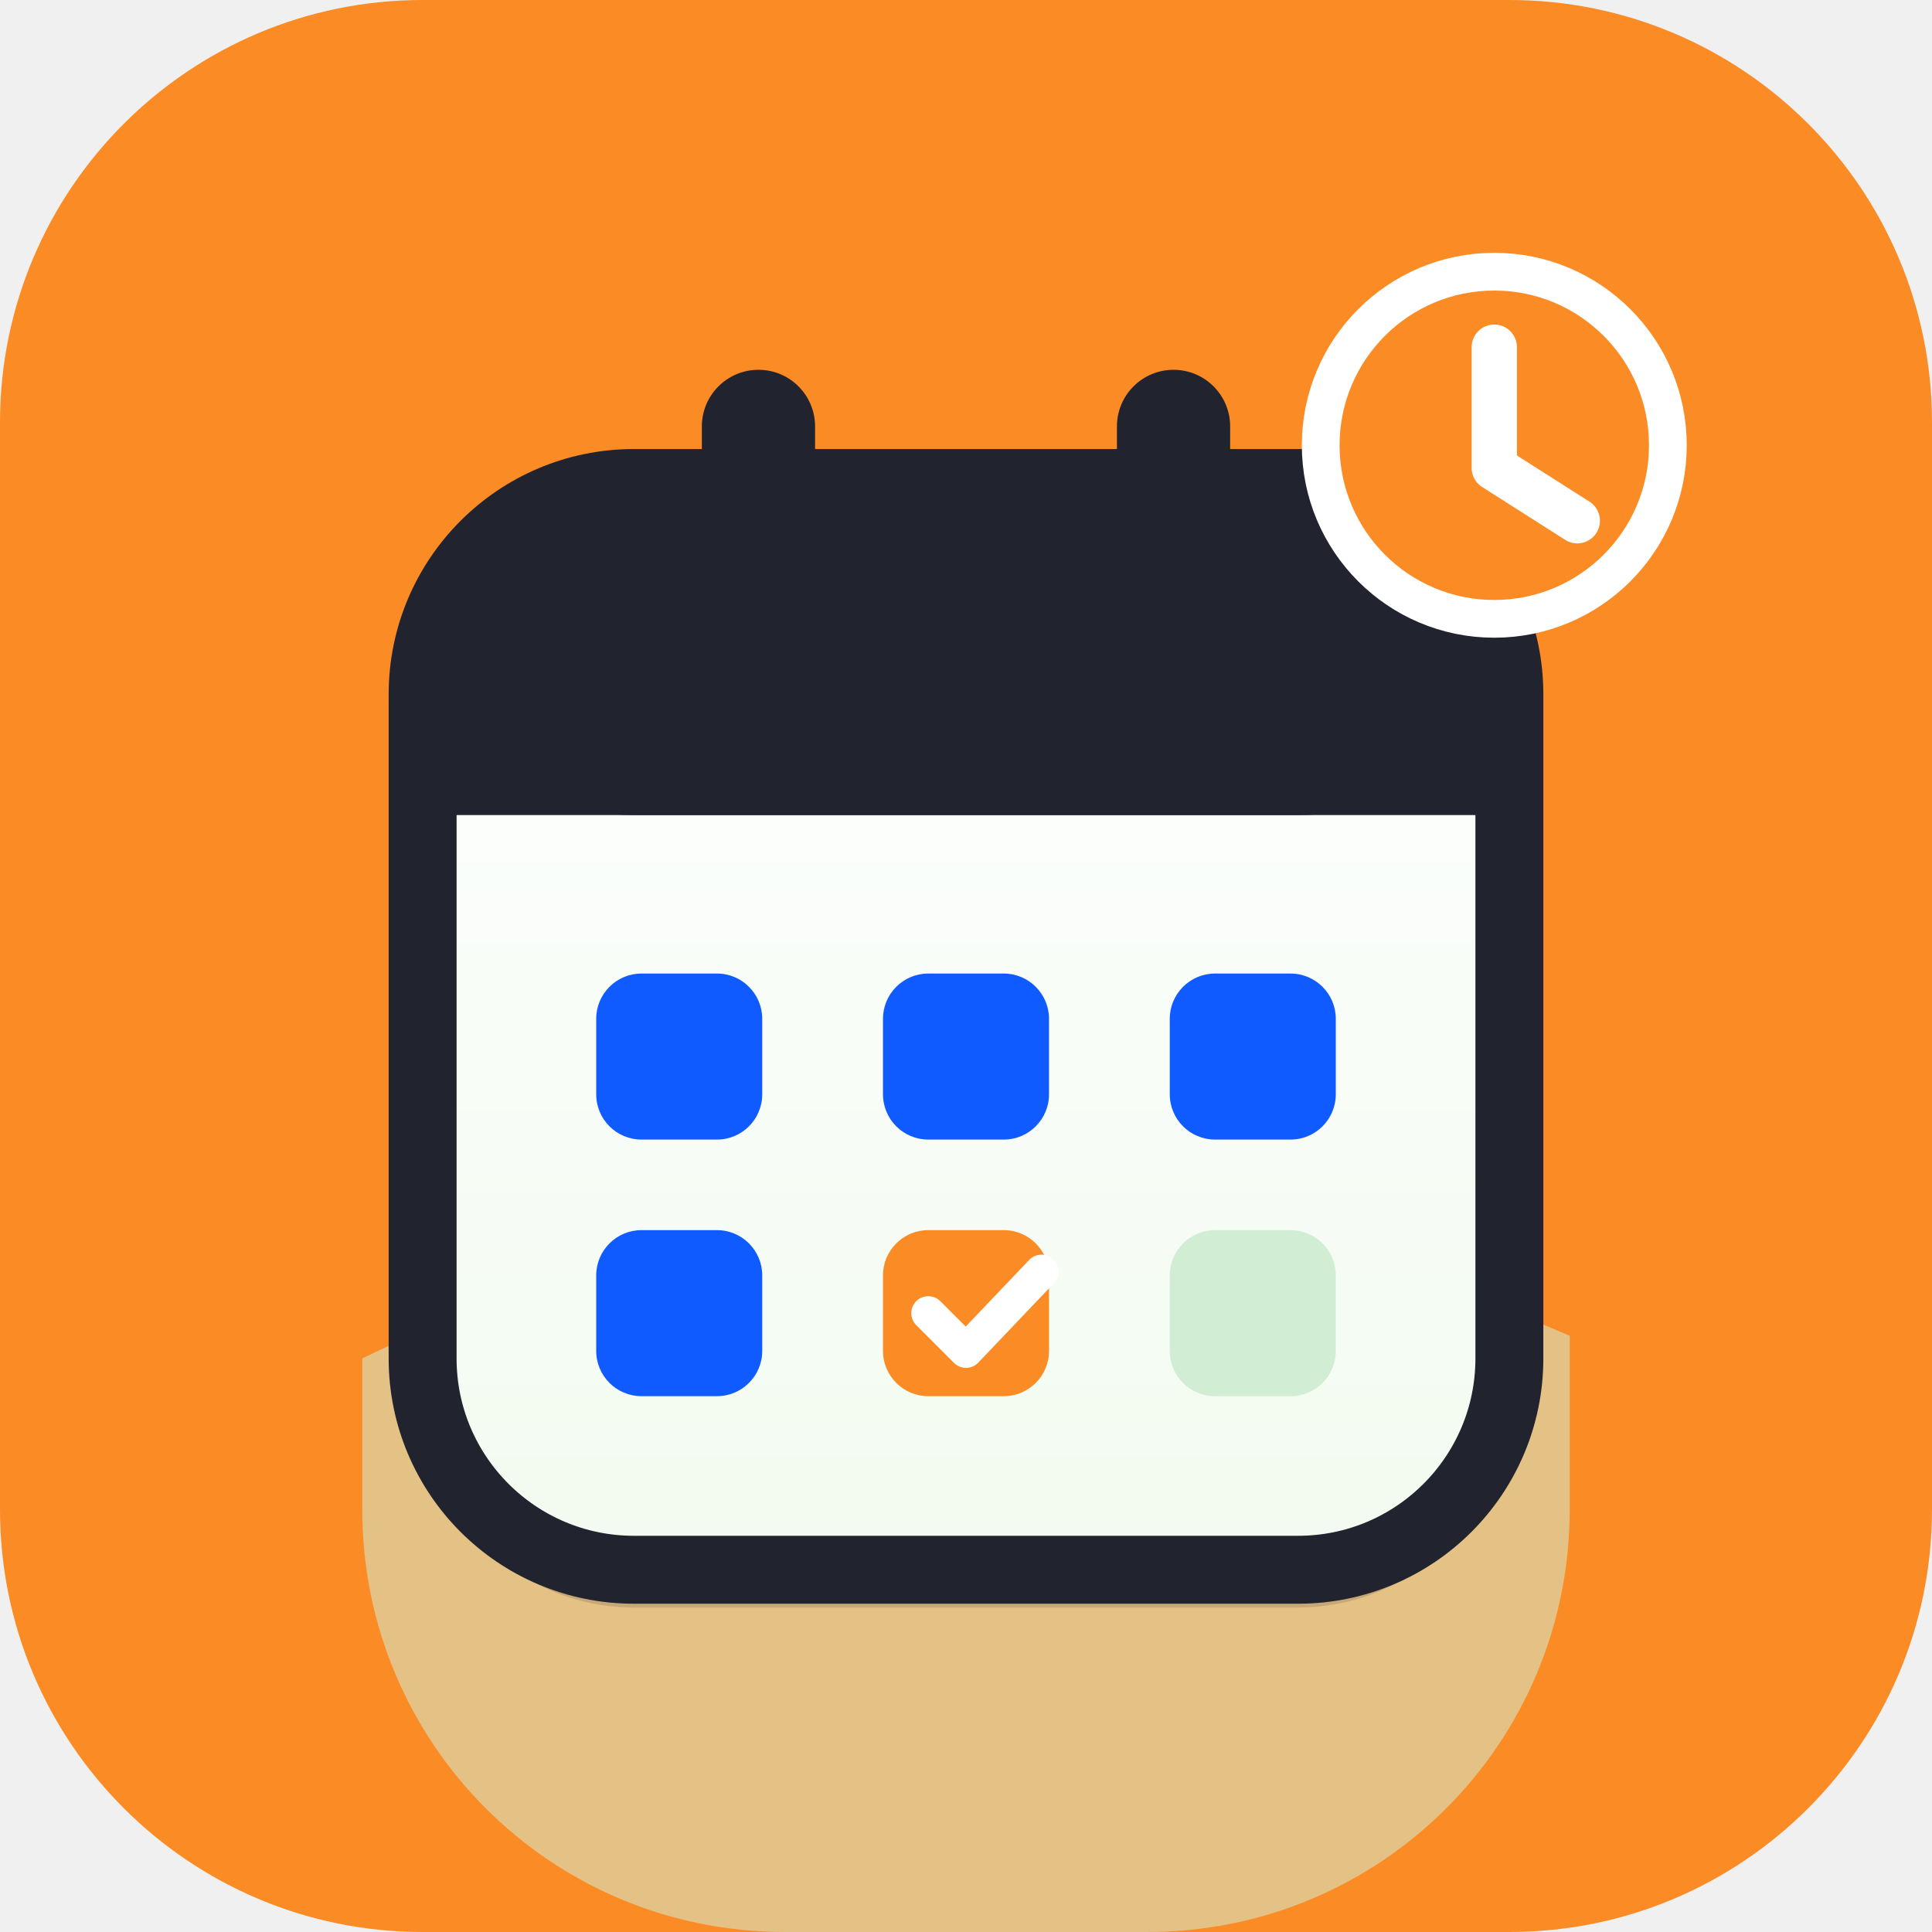
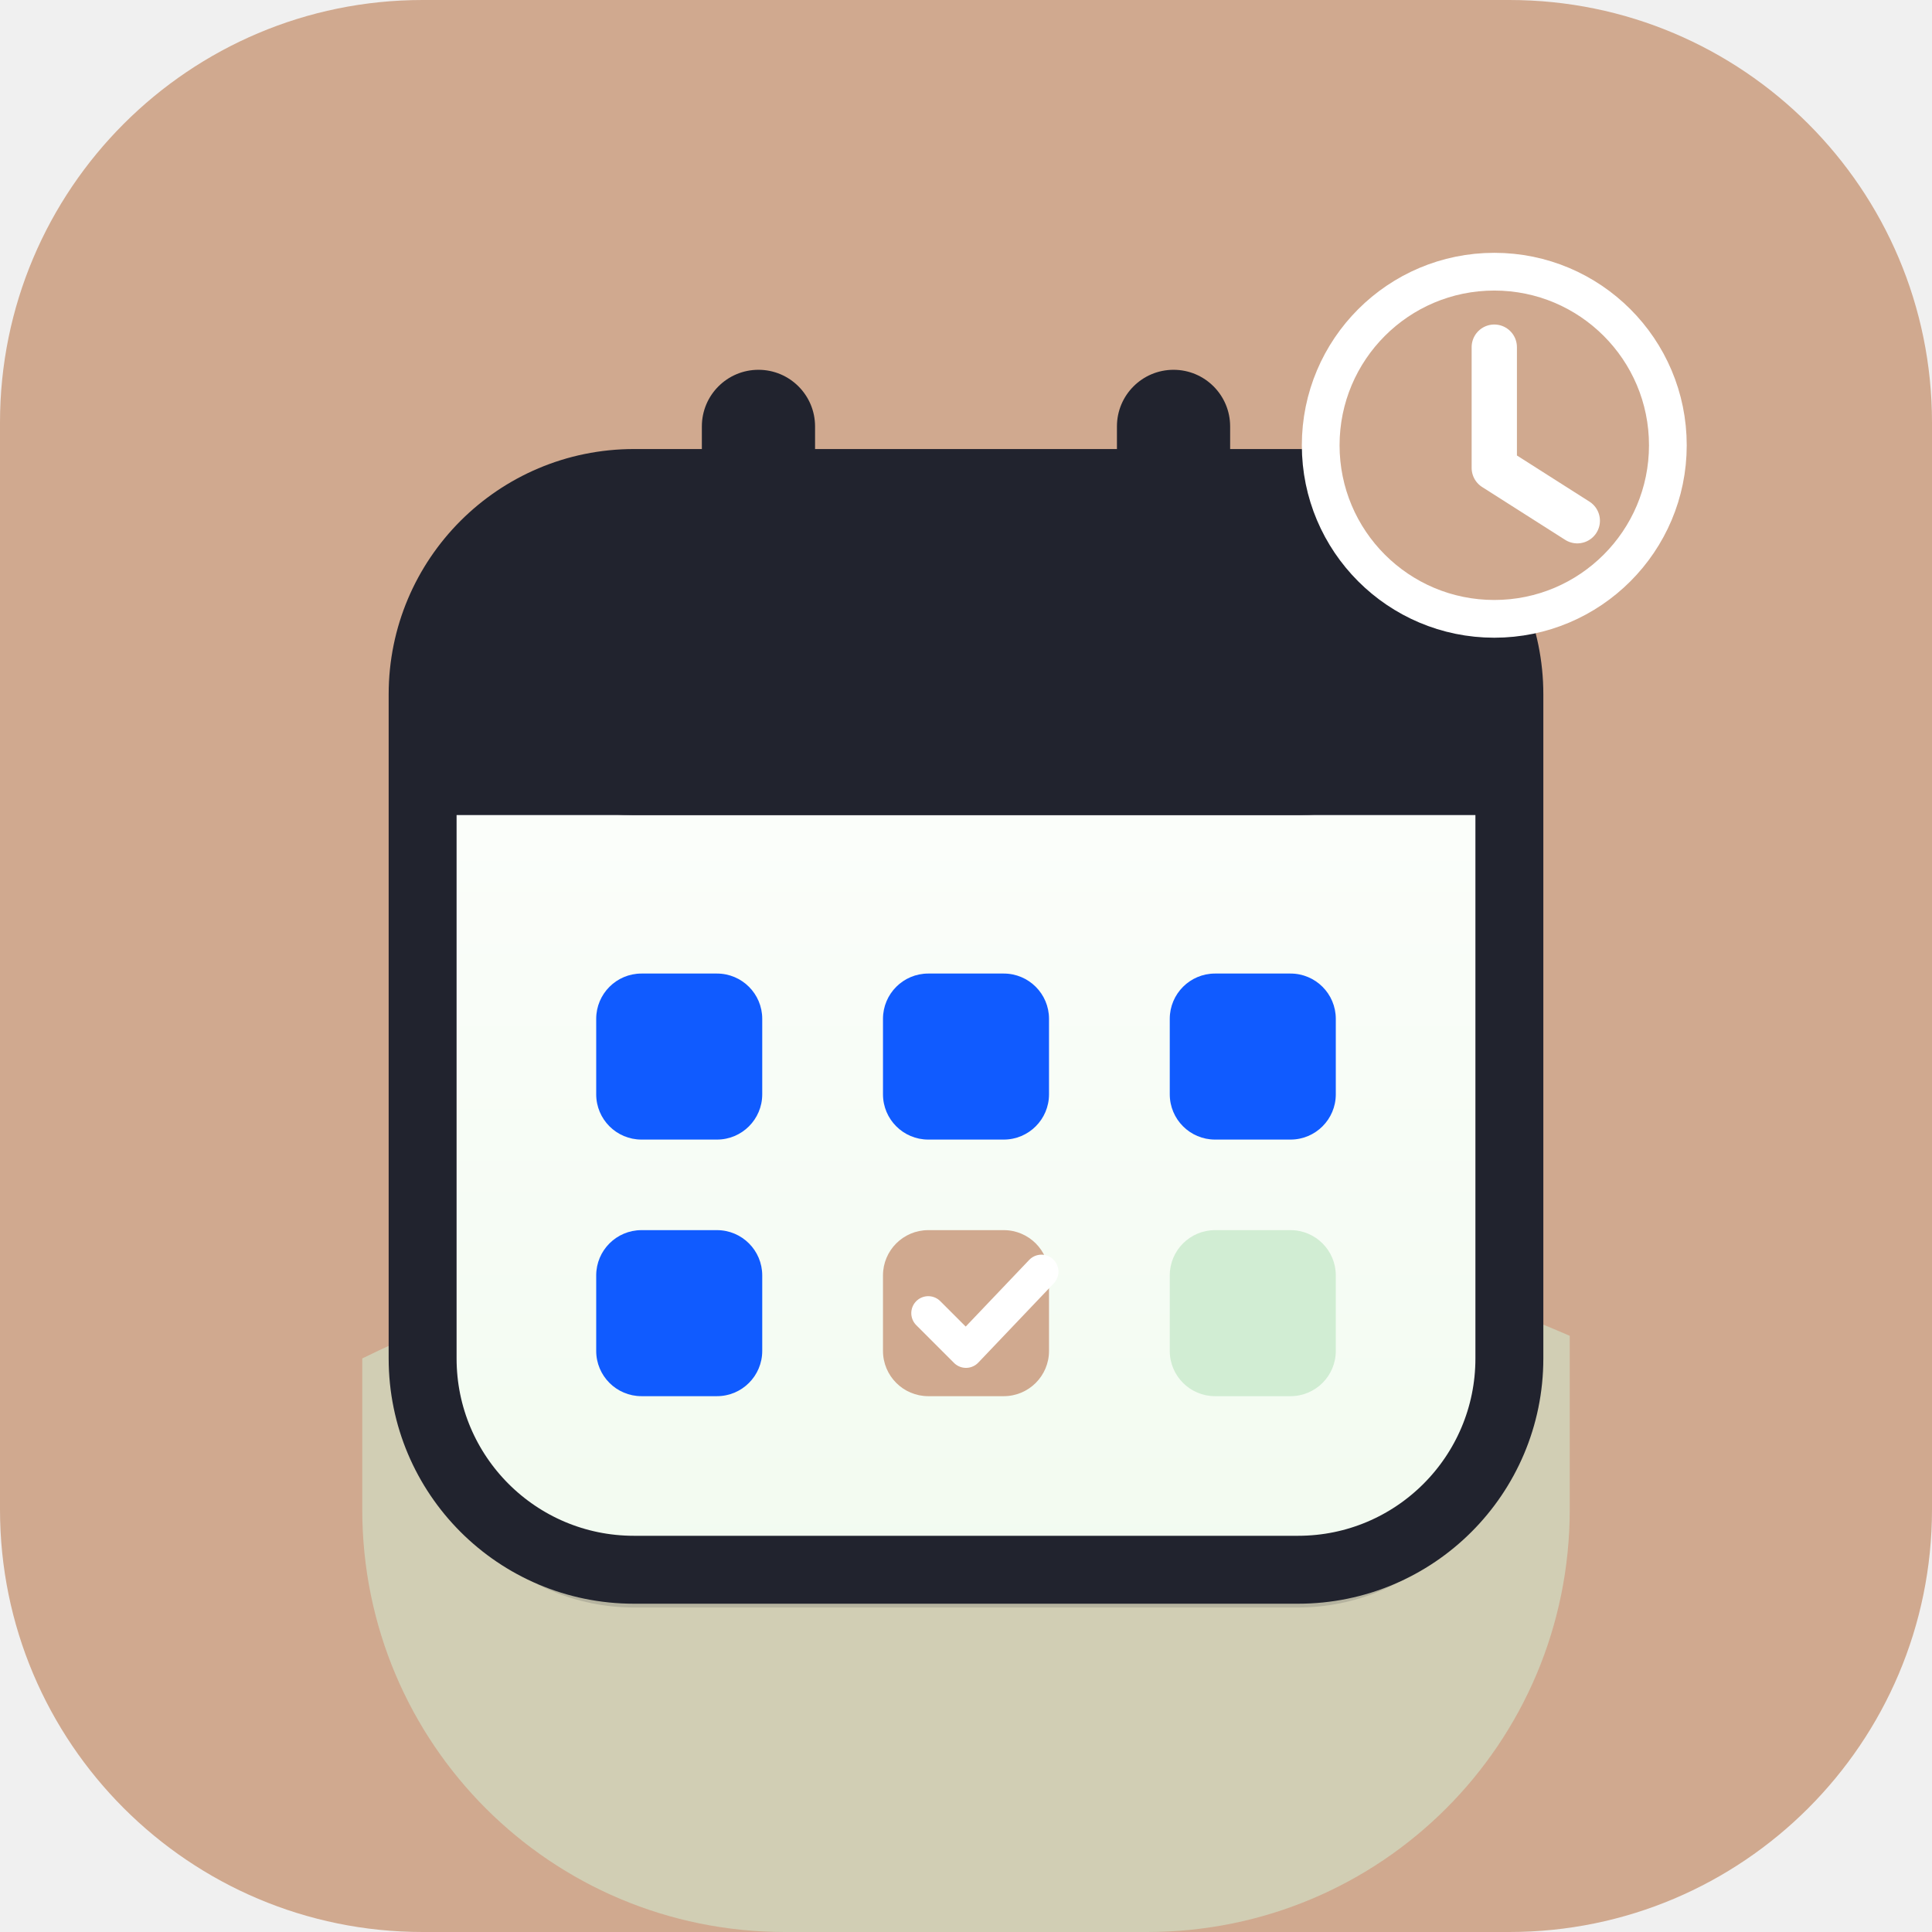
<svg xmlns="http://www.w3.org/2000/svg" width="512" height="512" viewBox="0 0 512 512">
  <defs>
    <linearGradient id="bg" x1="0" y1="0" x2="1" y2="1">
-       <stop offset="0" stop-color="#fb8b24" />
-       <stop offset="1" stop-color="#fb8b24" />
+       <stop offset="0" stop-color="#d0a98f" />
+       <stop offset="1" stop-color="#d0a98f" />
    </linearGradient>
    <linearGradient id="page" x1="0" y1="0" x2="0" y2="1">
      <stop offset="0" stop-color="#FFFFFF" />
      <stop offset="1" stop-color="#F2FBF0" />
    </linearGradient>
  </defs>
  <rect width="512" height="512" rx="112" fill="url(#bg)" />
  <path d="M96 360c94-46 214-52 320-6v46c0 62-50 112-112 112H208c-62 0-112-50-112-112z" fill="#D1EDD3" opacity=".55" />
  <g>
    <rect x="112" y="128" width="288" height="288" rx="56" fill="#21232e" opacity=".16" transform="translate(0 10)" />
    <rect x="112" y="128" width="288" height="288" rx="56" fill="url(#page)" stroke="#21232e" stroke-width="18" />
    <rect x="112" y="128" width="288" height="88" rx="56" fill="#21232e" />
    <rect x="112" y="170" width="288" height="46" fill="#21232e" />
    <rect x="186" y="98" width="30" height="72" rx="15" fill="#21232e" />
    <rect x="296" y="98" width="30" height="72" rx="15" fill="#21232e" />
    <g fill="#105bff">
      <rect x="158" y="258" width="44" height="44" rx="12" />
      <rect x="234" y="258" width="44" height="44" rx="12" />
      <rect x="310" y="258" width="44" height="44" rx="12" />
      <rect x="158" y="326" width="44" height="44" rx="12" />
    </g>
-     <rect x="234" y="326" width="44" height="44" rx="12" fill="#fb8b24" />
+     <rect x="234" y="326" width="44" height="44" rx="12" fill="#d0a98f" />
    <path d="M246 348l10 10 20-21" fill="none" stroke="#FFFFFF" stroke-width="9" stroke-linecap="round" stroke-linejoin="round" />
    <rect x="310" y="326" width="44" height="44" rx="12" fill="#D1EDD3" />
  </g>
-   <circle cx="396" cy="118" r="46" fill="#fb8b24" stroke="#FFFFFF" stroke-width="10" />
+   <circle cx="396" cy="118" r="46" fill="#d0a98f" stroke="#FFFFFF" stroke-width="10" />
  <path d="M396 92v32l22 14" fill="none" stroke="#FFFFFF" stroke-width="12" stroke-linecap="round" stroke-linejoin="round" />
</svg>
